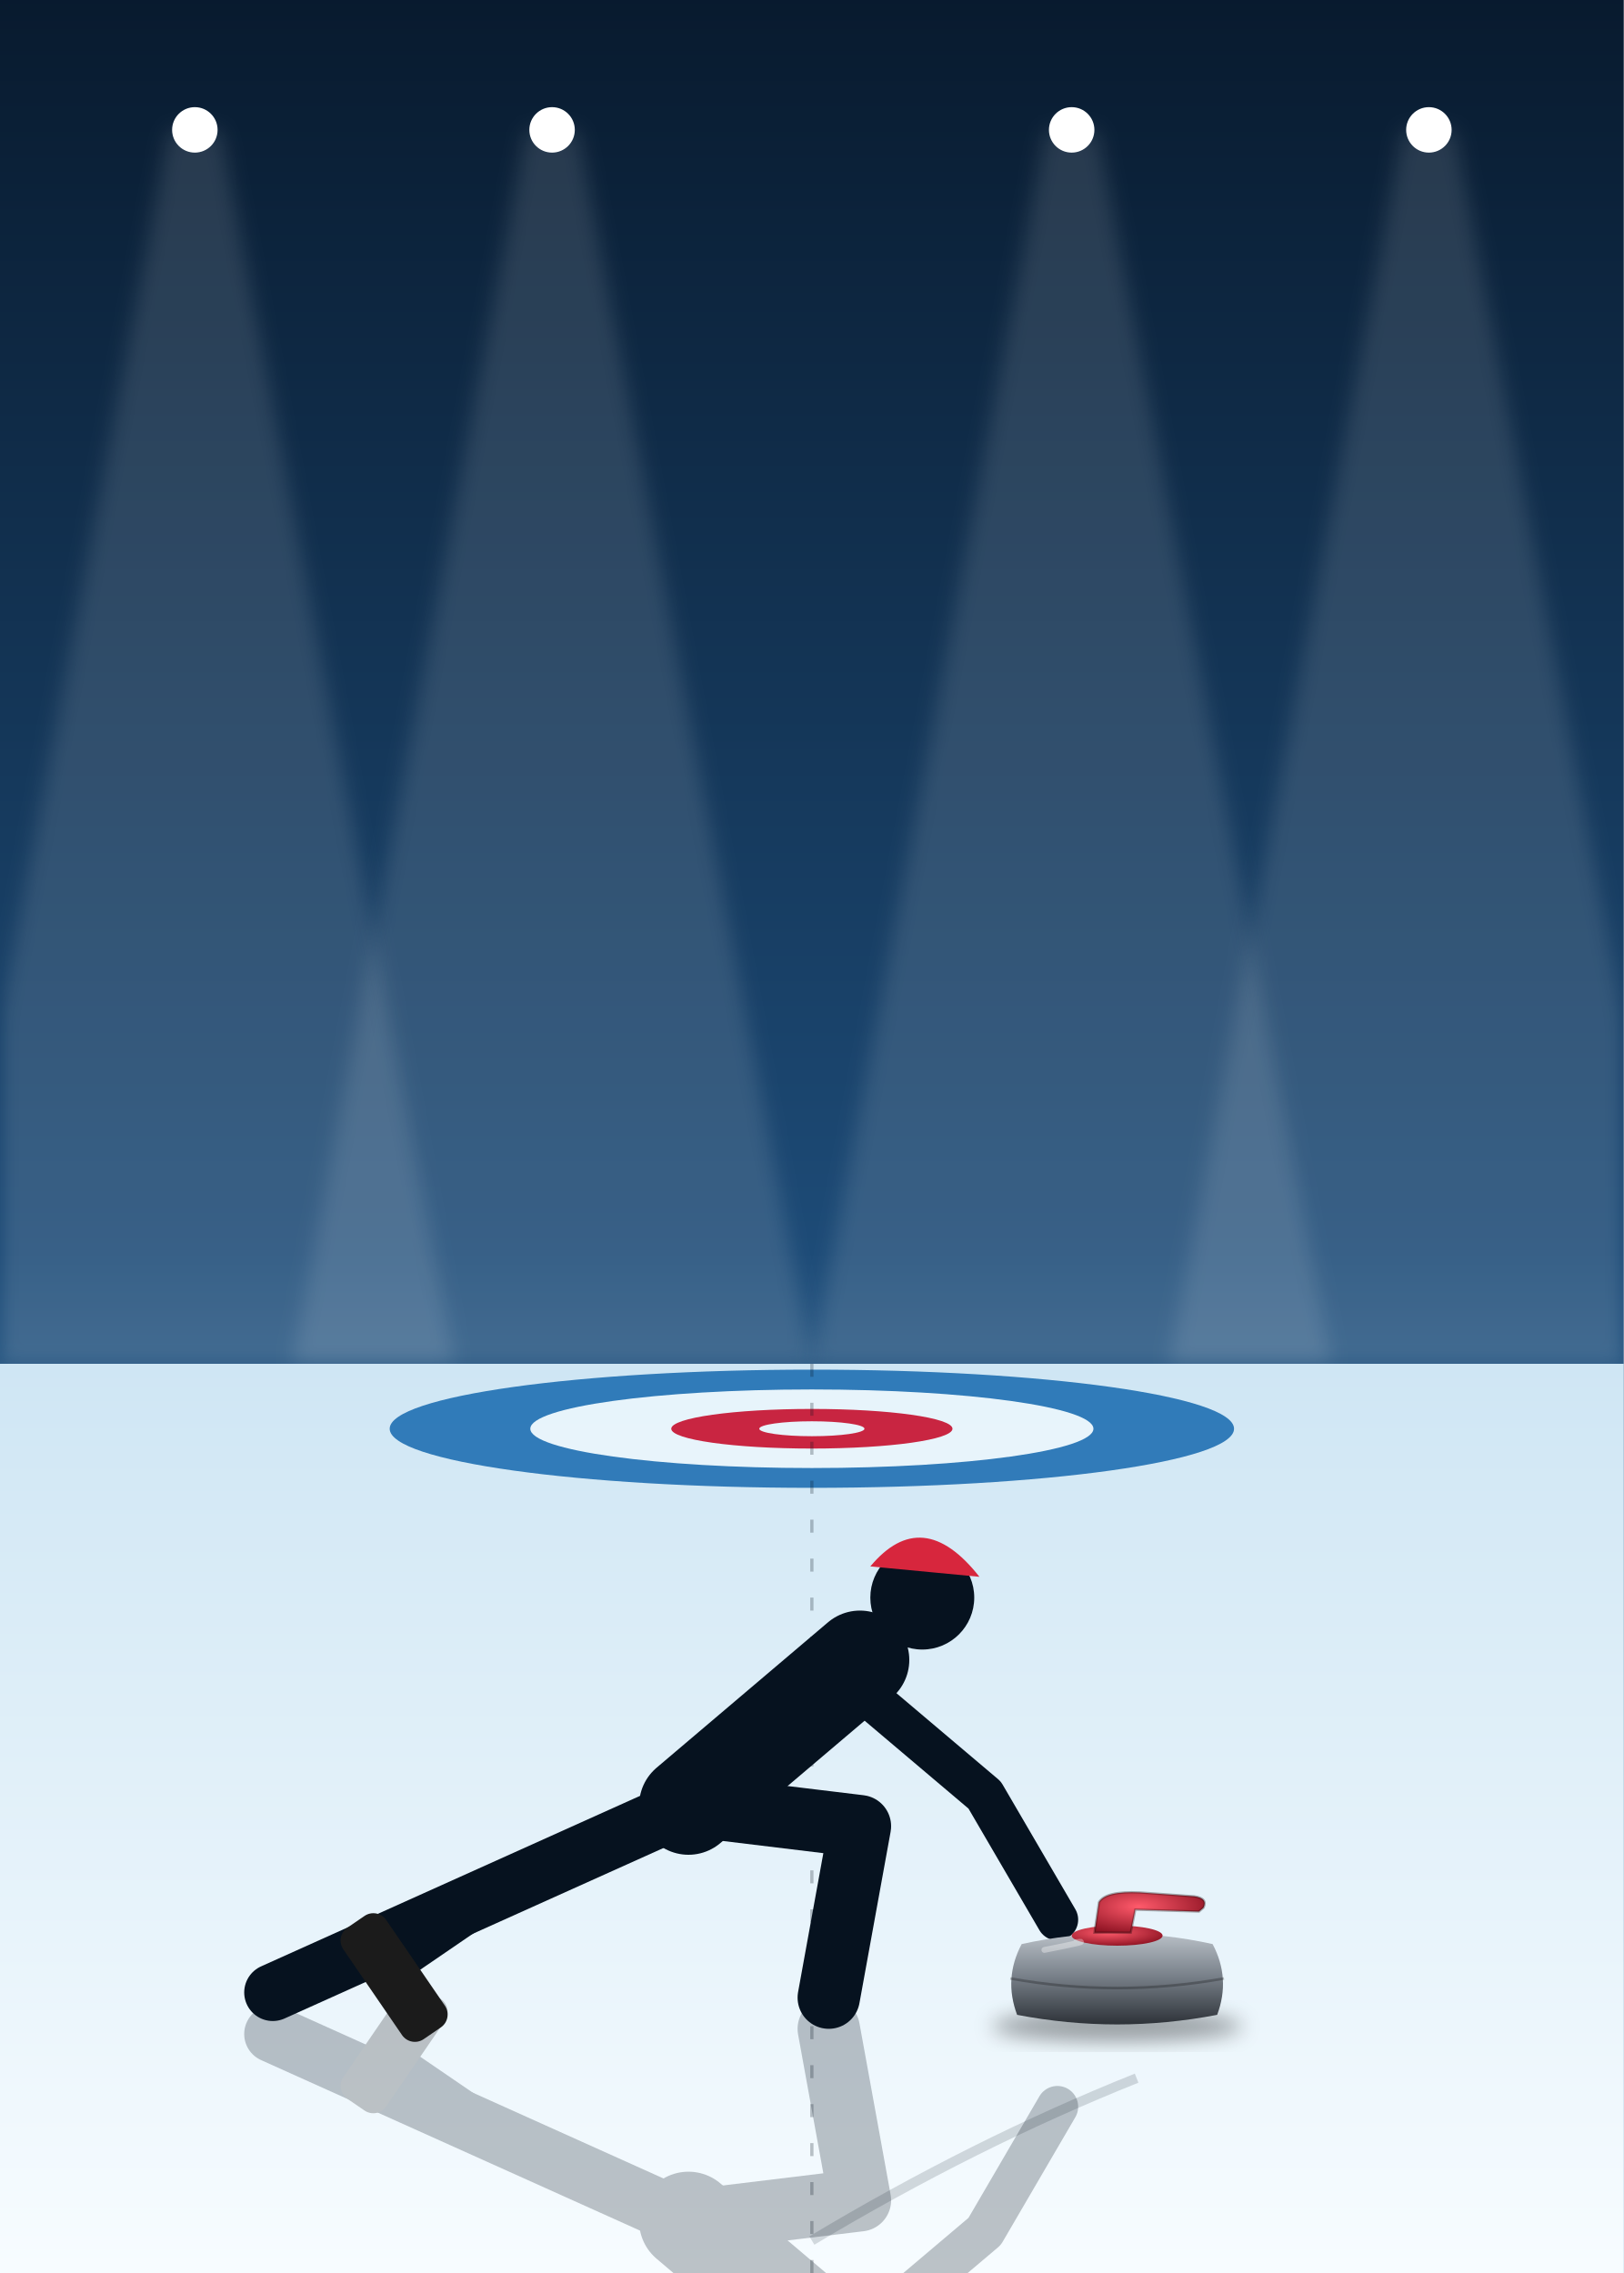
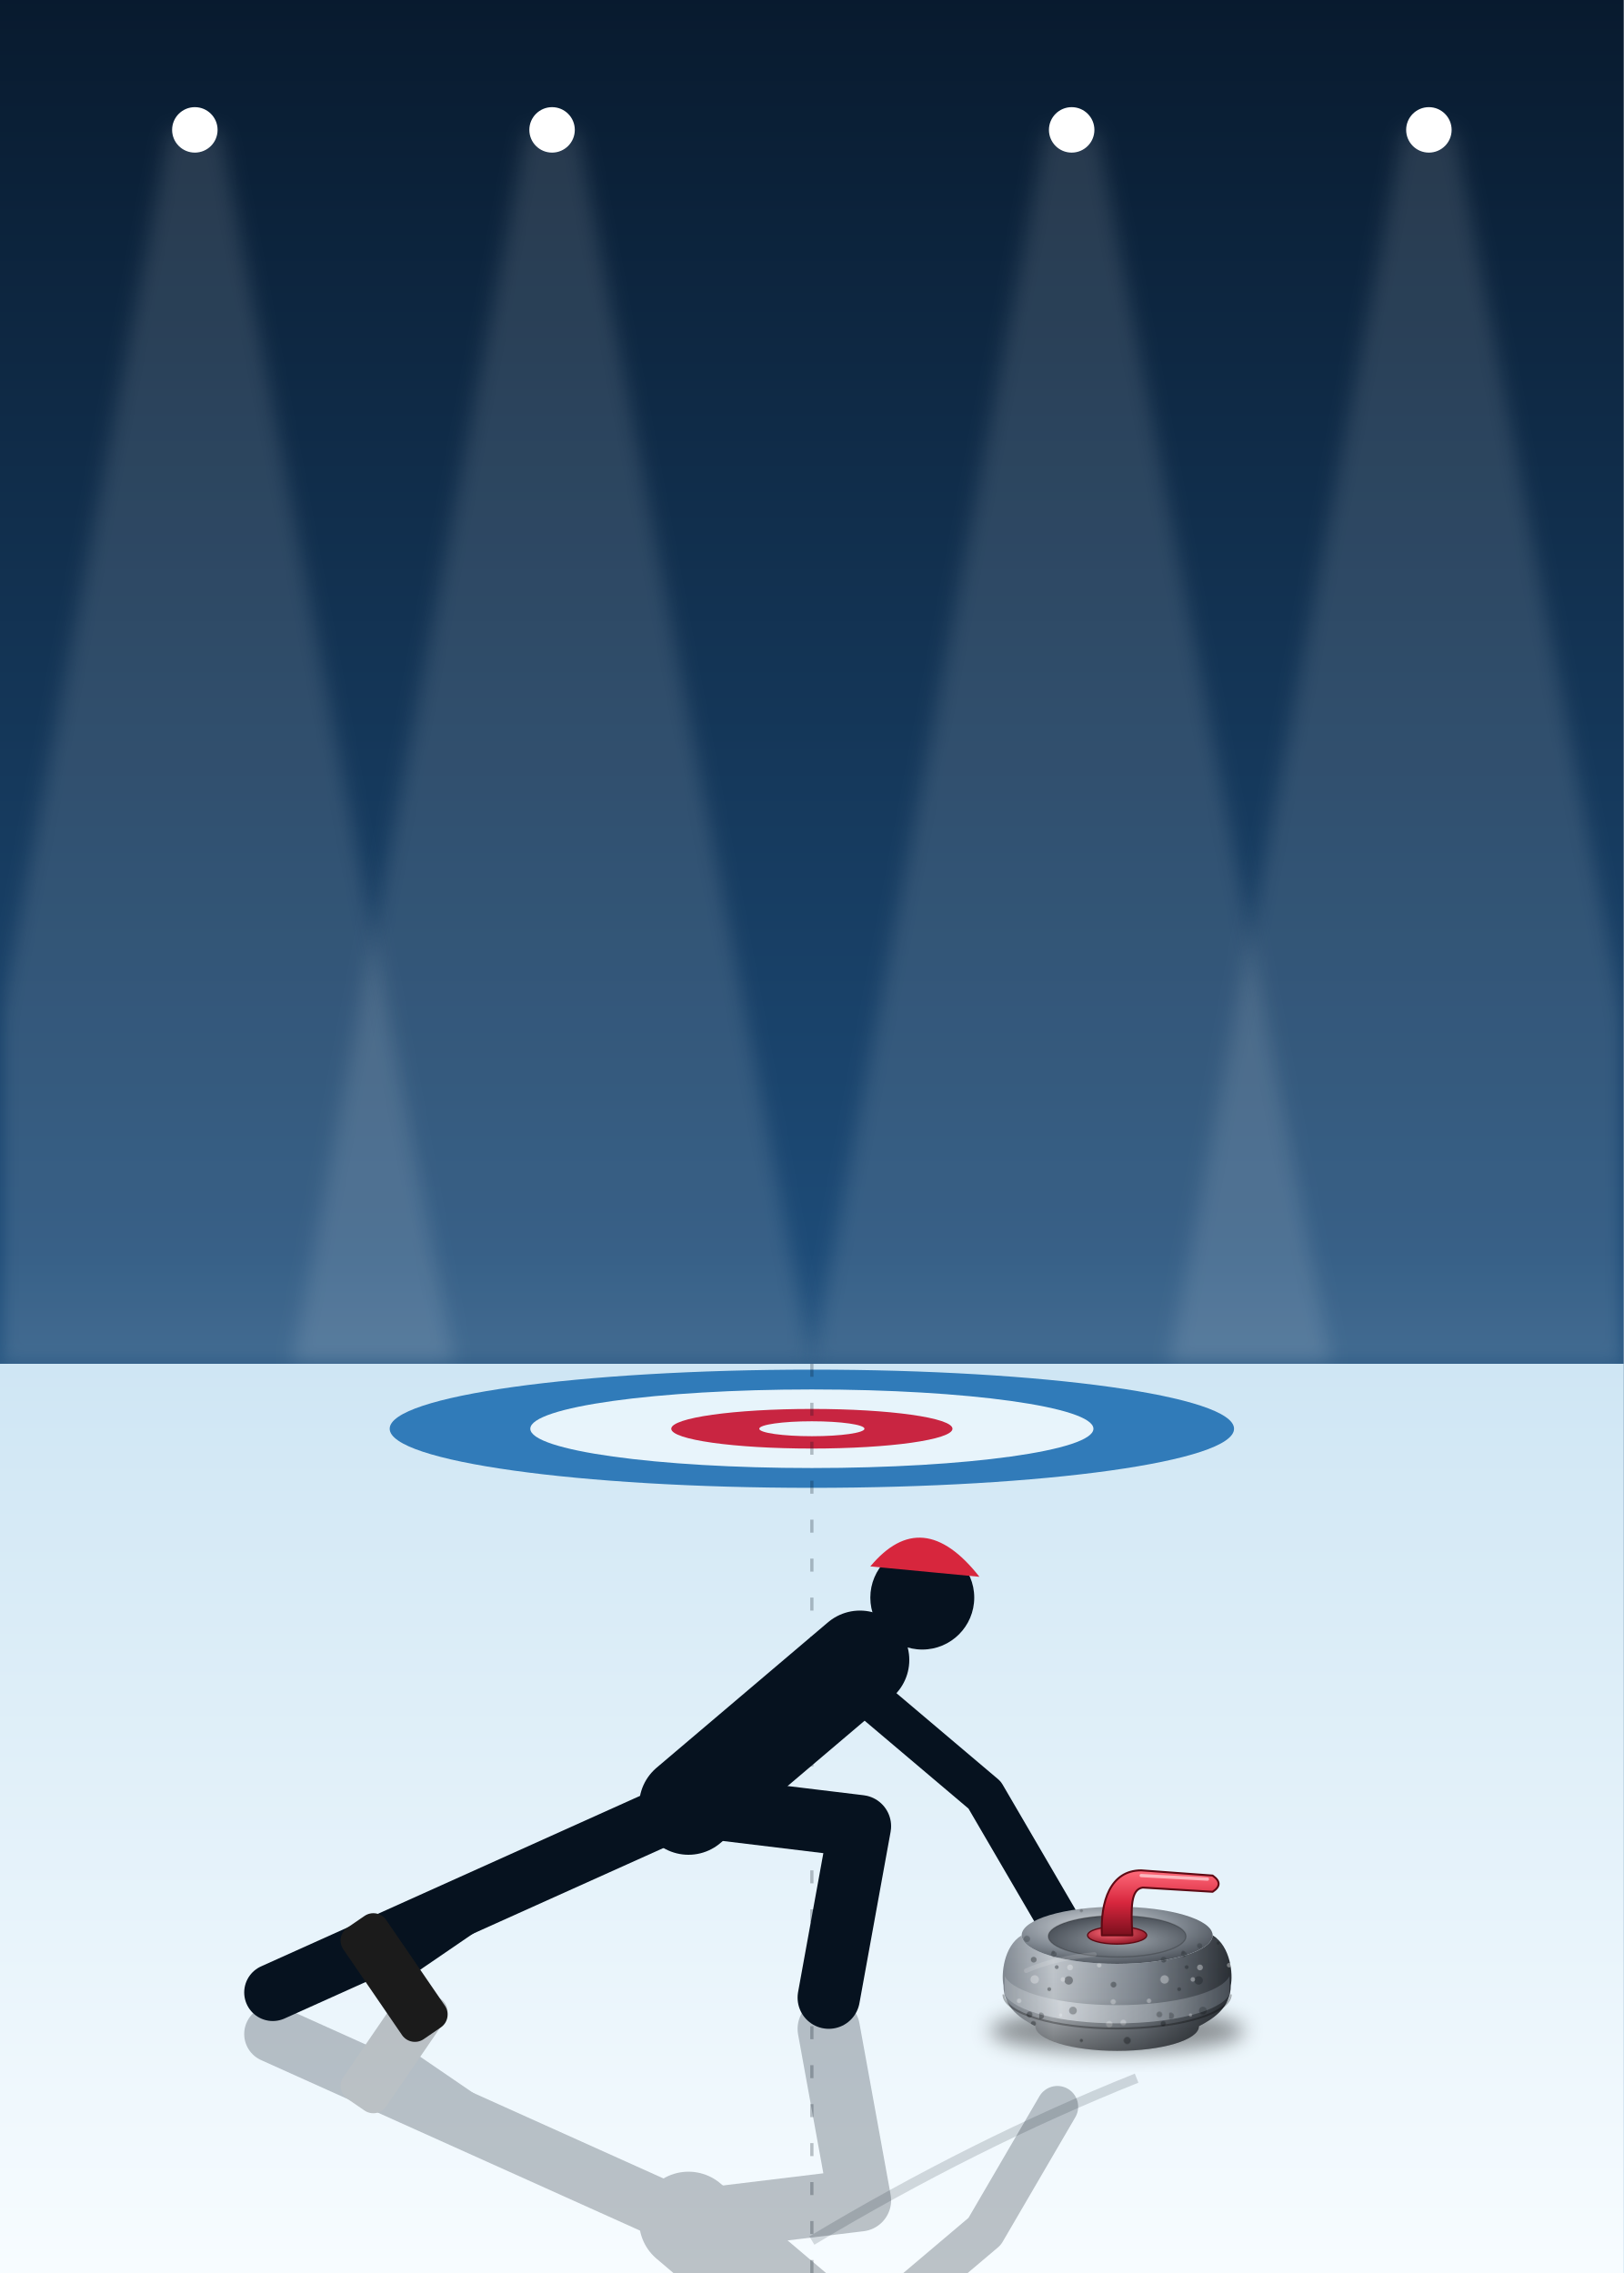
<svg xmlns="http://www.w3.org/2000/svg" viewBox="0 0 500 700" width="500" height="700">
  <defs>
+     <linearGradient id="stBody" x1="0" y1="0" x2="1" y2="0">
+       <stop offset="0" stop-color="#838b94" />
+       <stop offset=".22" stop-color="#c3c9cf" />
+       <stop offset=".6" stop-color="#838b94" />
+       <stop offset="1" stop-color="#2a2f35" />
+     </linearGradient>
+     <linearGradient id="stShade" x1="0" y1="0" x2="0" y2="1">
+       <stop offset="0" stop-color="#000" stop-opacity="0" />
+       <stop offset=".55" stop-color="#000" stop-opacity=".05" />
+       <stop offset="1" stop-color="#000" stop-opacity=".45" />
+     </linearGradient>
+     <linearGradient id="stBand" x1="0" y1="0" x2="1" y2="0">
+       <stop offset="0" stop-color="#9aa1a8" />
+       <stop offset=".25" stop-color="#d4d9de" />
+       <stop offset=".65" stop-color="#9aa1a8" />
+       <stop offset="1" stop-color="#4c535b" />
+     </linearGradient>
+     <radialGradient id="stTop" cx="40%" cy="35%" r="70%">
+       <stop offset="0" stop-color="#d6dbe0" />
+       <stop offset=".6" stop-color="#838b94" />
+       <stop offset="1" stop-color="#4a5058" />
+     </radialGradient>
+     <radialGradient id="stCup" cx="55%" cy="60%" r="60%">
+       <stop offset="0" stop-color="#9aa2aa" />
+       <stop offset="1" stop-color="#4a5058" />
+     </radialGradient>
+     <linearGradient id="hR" x1="0" y1="0" x2="0" y2="1">
+       <stop offset="0" stop-color="#ff6b7a" />
+       <stop offset=".5" stop-color="#d7263d" />
+       <stop offset="1" stop-color="#7a0f1d" />
+     </linearGradient>
+     <linearGradient id="hY" x1="0" y1="0" x2="0" y2="1">
+       <stop offset="0" stop-color="#fff0a0" />
+       <stop offset=".5" stop-color="#f5c518" />
+       <stop offset="1" stop-color="#8f6d00" />
+     </linearGradient>
+     <radialGradient id="hRt" cx="40%" cy="35%" r="70%">
+       <stop offset="0" stop-color="#ff6b7a" />
+       <stop offset="1" stop-color="#8e1323" />
+     </radialGradient>
+     <radialGradient id="hYt" cx="40%" cy="35%" r="70%">
+       <stop offset="0" stop-color="#fff0a0" />
+       <stop offset="1" stop-color="#a67f00" />
+     </radialGradient>
+     <pattern id="speck" width="40" height="40" patternUnits="userSpaceOnUse">
+       <circle cx="33.8" cy="16.2" r="0.7" fill="#f2f4f6" opacity=".55" />
+       <circle cx="5.4" cy="5.8" r="0.6" fill="#1e2226" opacity=".55" />
+       <circle cx="38.2" cy="23.2" r="0.8" fill="#1e2226" opacity=".55" />
+       <circle cx="9.5" cy="5.9" r="0.9" fill="#f2f4f6" opacity=".55" />
+       <circle cx="9.4" cy="39.2" r="0.8" fill="#1e2226" opacity=".55" />
+       <circle cx="24.9" cy="38.4" r="0.8" fill="#1e2226" opacity=".55" />
+       <circle cx="31.7" cy="35.1" r="0.6" fill="#f2f4f6" opacity=".55" />
+       <circle cx="13.0" cy="28.4" r="0.5" fill="#1e2226" opacity=".55" />
+       <circle cx="9.1" cy="9.9" r="1.3" fill="#1e2226" opacity=".55" />
+       <circle cx="18.5" cy="5.2" r="0.7" fill="#f2f4f6" opacity=".55" />
+       <circle cx="22.9" cy="11.2" r="0.9" fill="#1e2226" opacity=".55" />
+       <circle cx="18.1" cy="37.4" r="0.6" fill="#1e2226" opacity=".55" />
+       <circle cx="19.0" cy="33.1" r="1.0" fill="#f2f4f6" opacity=".55" />
+       <circle cx="10.4" cy="19.2" r="1.2" fill="#1e2226" opacity=".55" />
+       <circle cx="4.3" cy="1.2" r="0.5" fill="#1e2226" opacity=".55" />
+       <circle cx="38.6" cy="9.6" r="1.3" fill="#f2f4f6" opacity=".55" />
+       <circle cx="14.5" cy="35.8" r="1.2" fill="#1e2226" opacity=".55" />
+       <circle cx="20.9" cy="32.9" r="1.0" fill="#1e2226" opacity=".55" />
+       <circle cx="7.3" cy="9.6" r="0.7" fill="#f2f4f6" opacity=".55" />
+       <circle cx="27.1" cy="28.4" r="1.1" fill="#1e2226" opacity=".55" />
+       <circle cx="36.2" cy="37.1" r="1.0" fill="#1e2226" opacity=".55" />
+       <circle cx="6.6" cy="20.6" r="0.5" fill="#f2f4f6" opacity=".55" />
+       <circle cx="38.3" cy="3.5" r="0.9" fill="#1e2226" opacity=".55" />
+       <circle cx="37.0" cy="20.4" r="0.9" fill="#1e2226" opacity=".55" />
+       <circle cx="28.5" cy="2.1" r="0.4" fill="#f2f4f6" opacity=".55" />
+       <circle cx="15.1" cy="38.4" r="0.5" fill="#1e2226" opacity=".55" />
+       <circle cx="29.9" cy="36.0" r="0.9" fill="#1e2226" opacity=".55" />
+       <circle cx="25.9" cy="22.9" r="0.9" fill="#f2f4f6" opacity=".55" />
+       <circle cx="4.5" cy="1.8" r="0.9" fill="#1e2226" opacity=".55" />
+       <circle cx="21.9" cy="37.6" r="0.7" fill="#1e2226" opacity=".55" />
+       <circle cx="21.6" cy="23.4" r="1.0" fill="#f2f4f6" opacity=".55" />
+       <circle cx="0.5" cy="20.8" r="1.0" fill="#1e2226" opacity=".55" />
+       <circle cx="3.1" cy="12.6" r="0.6" fill="#1e2226" opacity=".55" />
+       <circle cx="22.8" cy="16.5" r="0.8" fill="#f2f4f6" opacity=".55" />
+     </pattern>
+     <filter id="stSoft" x="-40%" y="-40%" width="180%" height="180%">
+       <feGaussianBlur stdDeviation="3" />
+     </filter>
    <radialGradient id="gran" cx="38%" cy="32%" r="75%">
      <stop offset="0" stop-color="#b9c0c7" />
      <stop offset=".55" stop-color="#7b838c" />
      <stop offset="1" stop-color="#4a5058" />
    </radialGradient>
    <linearGradient id="granS" x1="0" y1="0" x2="0" y2="1">
      <stop offset="0" stop-color="#b9c0c7" />
      <stop offset=".45" stop-color="#7b838c" />
      <stop offset="1" stop-color="#2d3238" />
    </linearGradient>
    <radialGradient id="capR" cx="40%" cy="35%" r="70%">
      <stop offset="0" stop-color="#ff5a6b" />
      <stop offset="1" stop-color="#8e1323" />
    </radialGradient>
    <radialGradient id="capY" cx="40%" cy="35%" r="70%">
      <stop offset="0" stop-color="#ffe680" />
      <stop offset="1" stop-color="#a67f00" />
    </radialGradient>
    <filter id="soft" x="-30%" y="-30%" width="160%" height="160%">
      <feGaussianBlur stdDeviation="3" />
    </filter>
    <filter id="grain">
      <feTurbulence type="fractalNoise" baseFrequency="1.6" numOctaves="2" seed="4" />
      <feColorMatrix values="0 0 0 0 0  0 0 0 0 0  0 0 0 0 0  0 0 0 .18 0" />
      <feComposite in2="SourceGraphic" operator="in" />
    </filter>
    <linearGradient id="s1" x1="0" y1="0" x2="0" y2="1">
      <stop offset="0" stop-color="#081a2e" />
      <stop offset="0.55" stop-color="#1d4b77" />
      <stop offset="1" stop-color="#8cc0e2" />
    </linearGradient>
    <linearGradient id="i1" x1="0" y1="0" x2="0" y2="1">
      <stop offset="0" stop-color="#cfe6f4" />
      <stop offset="1" stop-color="#f7fcff" />
    </linearGradient>
  </defs>
  <rect width="500" height="700" fill="url(#s1)" />
  <circle cx="60" cy="40" r="7" fill="#fff" />
  <path d="M52,40 L68,40 L140.0,420 L-20.0,420Z" fill="#fff" opacity="0.12" filter="url(#soft)" />
  <circle cx="170" cy="40" r="7" fill="#fff" />
  <path d="M162,40 L178,40 L250.0,420 L90.0,420Z" fill="#fff" opacity="0.12" filter="url(#soft)" />
  <circle cx="330" cy="40" r="7" fill="#fff" />
  <path d="M322,40 L338,40 L410.0,420 L250.0,420Z" fill="#fff" opacity="0.12" filter="url(#soft)" />
  <circle cx="440" cy="40" r="7" fill="#fff" />
  <path d="M432,40 L448,40 L520.0,420 L360.0,420Z" fill="#fff" opacity="0.12" filter="url(#soft)" />
  <path d="M0,420 L500,420 L500,700 L0,700Z" fill="url(#i1)" />
  <g opacity="0.9">
    <ellipse cx="250" cy="440" rx="130" ry="18.2" fill="#1f6fb2" />
    <ellipse cx="250" cy="440" rx="86.7" ry="12.1" fill="#eaf5fc" />
    <ellipse cx="250" cy="440" rx="43.3" ry="6.1" fill="#c8102e" />
    <ellipse cx="250" cy="440" rx="16.2" ry="2.3" fill="#eaf5fc" />
  </g>
  <line x1="250" y1="420" x2="250" y2="700" stroke="#06121f" stroke-opacity=".25" stroke-dasharray="4 8" />
  <g opacity=".25" transform="translate(0,1240) scale(1,-1)">
    <g transform="translate(220,620) scale(1.6,1.6)">
      <path d="M-5.0,-40.0 L-85.0,-4.0" fill="none" stroke="#06121f" stroke-width="11" stroke-linecap="round" stroke-linejoin="round" />
      <path d="M-5.0,-40.0 L28.0,-36.0 L22.0,-3.0" fill="none" stroke="#06121f" stroke-width="12" stroke-linecap="round" stroke-linejoin="round" />
      <path d="M-5.0,-40.0 L28.0,-68.0" fill="none" stroke="#06121f" stroke-width="19" stroke-linecap="round" stroke-linejoin="round" />
      <circle cx="40" cy="-80" r="10" fill="#06121f" />
      <path d="M26.0,-64.0 L52.0,-42.0 L66.0,-18.0" fill="none" stroke="#06121f" stroke-width="8" stroke-linecap="round" stroke-linejoin="round" />
      <path d="M20.0,-62.0 L4.0,-44.0 L-22.0,-34.0" fill="none" stroke="#06121f" stroke-width="7" stroke-linecap="round" stroke-linejoin="round" />
      <path d="M-22.0,-34.0 L-60.0,-8.0" fill="none" stroke="#06121f" stroke-width="3.2" stroke-linecap="round" stroke-linejoin="round" />
      <g transform="translate(-60.0,-8.0) rotate(55.6)">
        <rect x="-13.0" y="-3" width="26" height="10" rx="3" fill="#1b1b1b" />
      </g>
    </g>
  </g>
  <g transform="translate(220,620) scale(1.6,1.6)">
    <path d="M-5.0,-40.0 L-85.0,-4.0" fill="none" stroke="#06121f" stroke-width="11" stroke-linecap="round" stroke-linejoin="round" />
    <path d="M-5.0,-40.0 L28.0,-36.0 L22.0,-3.0" fill="none" stroke="#06121f" stroke-width="12" stroke-linecap="round" stroke-linejoin="round" />
    <path d="M-5.0,-40.0 L28.0,-68.0" fill="none" stroke="#06121f" stroke-width="19" stroke-linecap="round" stroke-linejoin="round" />
    <circle cx="40" cy="-80" r="10" fill="#06121f" />
    <path d="M26.0,-64.0 L52.0,-42.0 L66.0,-18.0" fill="none" stroke="#06121f" stroke-width="8" stroke-linecap="round" stroke-linejoin="round" />
    <path d="M20.0,-62.0 L4.0,-44.0 L-22.0,-34.0" fill="none" stroke="#06121f" stroke-width="7" stroke-linecap="round" stroke-linejoin="round" />
    <path d="M-22.0,-34.0 L-60.0,-8.0" fill="none" stroke="#06121f" stroke-width="3.2" stroke-linecap="round" stroke-linejoin="round" />
    <g transform="translate(-60.0,-8.0) rotate(55.6)">
      <rect x="-13.0" y="-3" width="26" height="10" rx="3" fill="#1b1b1b" />
    </g>
    <path d="M30,-86 Q40,-98 51,-84 Z" fill="#d7263d" />
  </g>
-   <ellipse cx="344.0" cy="624.0" rx="38.5" ry="4.9" fill="#000" opacity=".35" filter="url(#soft)" />
-   <path d="M313.2,620.5 Q309.0,609.3 314.6,598.7 Q344.0,592.2 373.4,598.7 Q379.0,609.3 374.8,620.5 Q344.0,626.4 313.2,620.5Z" fill="url(#granS)" />
-   <path d="M311.1,609.3 Q344.0,615.2 376.9,609.3" fill="none" stroke="#000" stroke-opacity=".25" stroke-width="0.8" />
-   <ellipse cx="344.0" cy="596.1" rx="14.0" ry="3.1" fill="url(#capR)" />
-   <path d="M337.0,595.2 L338.4,585.8 Q340.5,582.3 351.0,582.8 L367.8,584.0 Q372.0,584.6 370.6,587.5 L369.2,588.7 L349.6,588.1 L348.2,595.2Z" fill="url(#capR)" stroke="#000" stroke-opacity=".3" stroke-width="0.7" />
-   <path d="M321.6,600.5 Q337.0,597.5 331.4,598.1" stroke="#fff" stroke-opacity=".35" stroke-width="1.8" fill="none" stroke-linecap="round" />
+   <ellipse cx="344.0" cy="625.4" rx="39.2" ry="7.0" fill="#000" opacity=".4" filter="url(#stSoft)" />
+   <path d="M314.6,596.0 C309.0,599.4 308.3,608.1 309.0,611.4 C309.0,618.4 314.6,621.8 318.8,624.0 A25.2,7.6 0 0 0 369.2,624.0 C373.4,621.8 379.0,618.4 379.0,611.4 C379.7,608.1 379.0,599.4 373.4,596.0 A29.4,8.8 0 0 1 314.6,596.0Z" fill="url(#stBody)" />
+   <path d="M314.6,596.0 C309.0,599.4 308.3,608.1 309.0,611.4 C309.0,618.4 314.6,621.8 318.8,624.0 A25.2,7.6 0 0 0 369.2,624.0 C373.4,621.8 379.0,618.4 379.0,611.4 C379.7,608.1 379.0,599.4 373.4,596.0 A29.4,8.8 0 0 1 314.6,596.0Z" fill="url(#speck)" opacity=".7" />
+   <path d="M314.6,596.0 C309.0,599.4 308.3,608.1 309.0,611.4 C309.0,618.4 314.6,621.8 318.8,624.0 A25.2,7.6 0 0 0 369.2,624.0 C373.4,621.8 379.0,618.4 379.0,611.4 C379.7,608.1 379.0,599.4 373.4,596.0 A29.4,8.8 0 0 1 314.6,596.0Z" fill="url(#stShade)" />
+   <path d="M309.4,608.6 A35.0,10.5 0 0 0 378.6,608.6 L378.6,614.2 A35.0,10.5 0 0 1 309.4,614.2Z" fill="url(#stBand)" opacity=".85" />
+   <path d="M309.4,608.6 A35.0,10.5 0 0 0 378.6,608.6 L378.6,614.2 A35.0,10.5 0 0 1 309.4,614.2Z" fill="url(#speck)" opacity=".5" />
+   <path d="M309.0,614.2 A35.0,10.5 0 0 0 379.0,614.2" fill="none" stroke="#000" stroke-opacity=".3" stroke-width="0.6" />
+   <ellipse cx="344.0" cy="596.0" rx="29.4" ry="8.8" fill="url(#stTop)" />
+   <ellipse cx="344.0" cy="596.0" rx="29.4" ry="8.8" fill="url(#speck)" opacity=".5" />
+   <ellipse cx="344.0" cy="596.3" rx="21.2" ry="6.4" fill="url(#stCup)" stroke="#000" stroke-opacity=".2" stroke-width="0.4" />
+   <ellipse cx="344.0" cy="596.0" rx="9.1" ry="2.7" fill="url(#hRt)" stroke="#5e0a14" stroke-width="0.4" />
+   <path d="M339.3,596.0 C338.8,585.6 341.9,576.0 351.4,576.0 L373.4,577.6 Q377.1,580.2 373.4,582.6 L351.9,581.3 C348.2,581.8 348.2,587.4 348.7,596.0Z" fill="url(#hR)" stroke="#5e0a14" stroke-width="0.6" stroke-linejoin="round" />
+   <path d="M351.4,577.6 L371.8,578.7" stroke="#fff" stroke-opacity=".55" stroke-width="1.0" stroke-linecap="round" fill="none" />
+   <path d="M316.0,606.9 Q324.8,603.0 337.0,601.9" stroke="#fff" stroke-opacity=".14" stroke-width="1.4" stroke-linecap="round" fill="none" />
  <path d="M350,640 Q300,660 250,690" stroke="#06121f" stroke-opacity=".15" stroke-width="3" fill="none" />
</svg>
